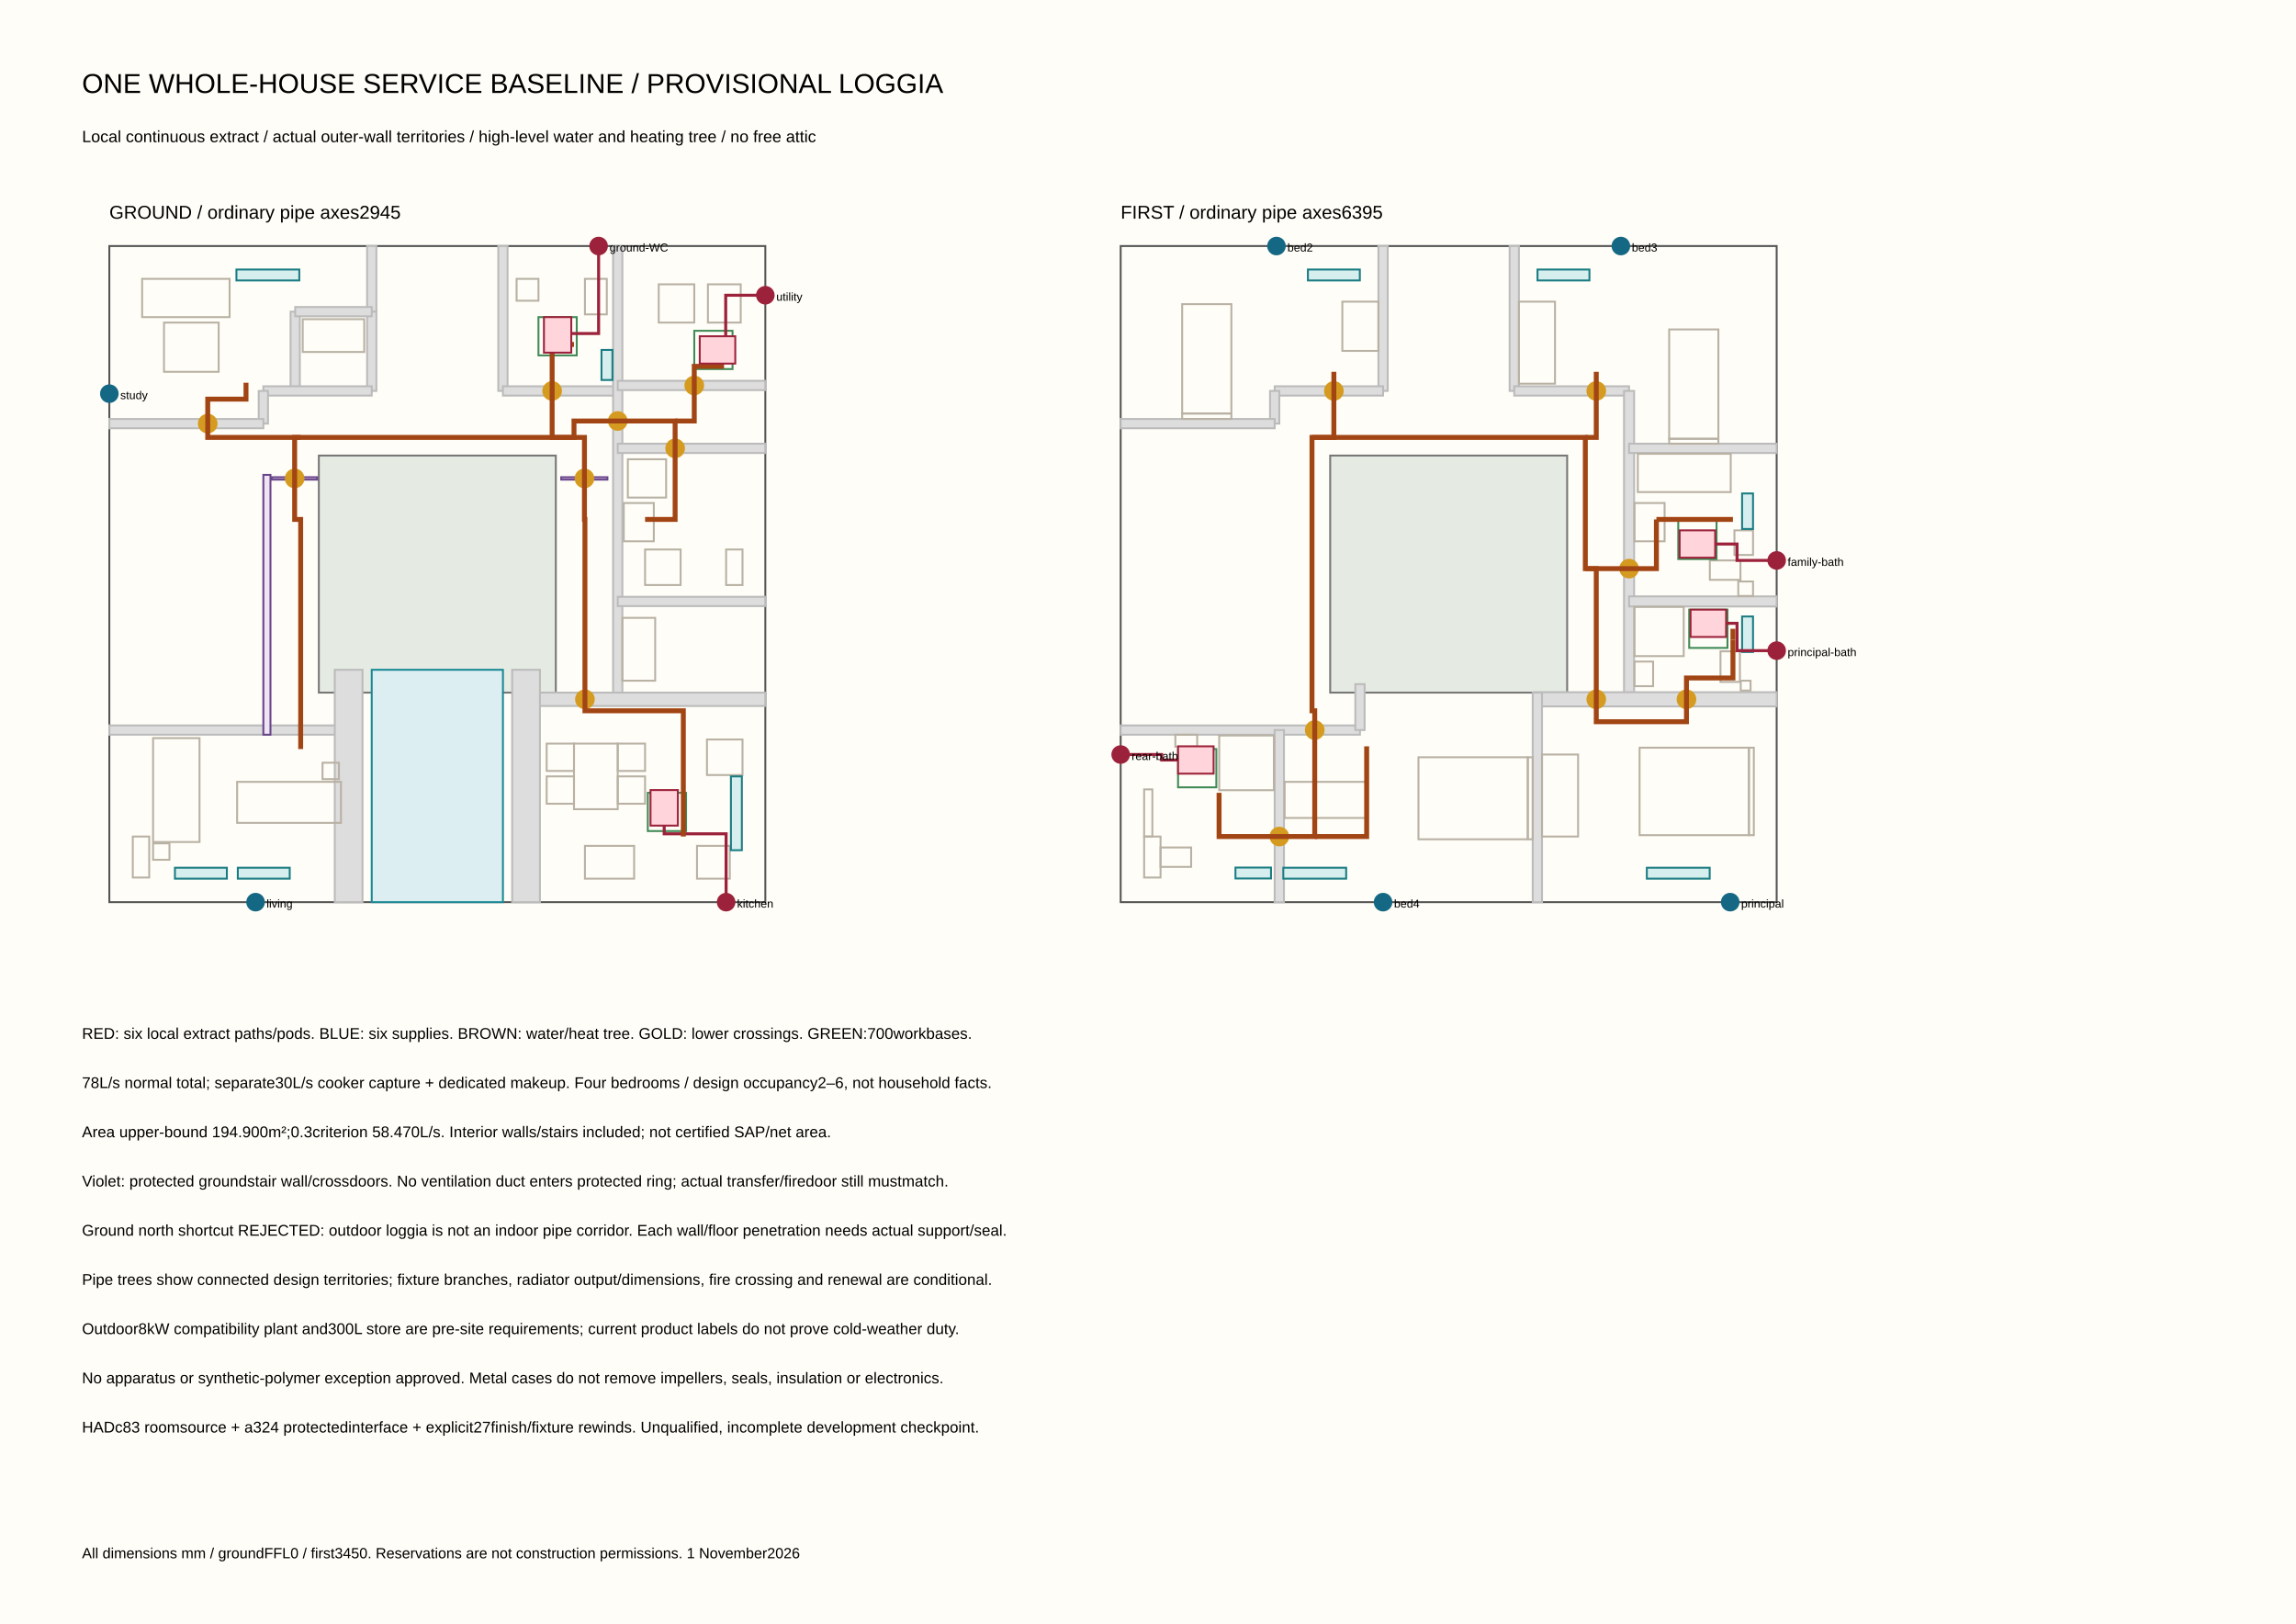
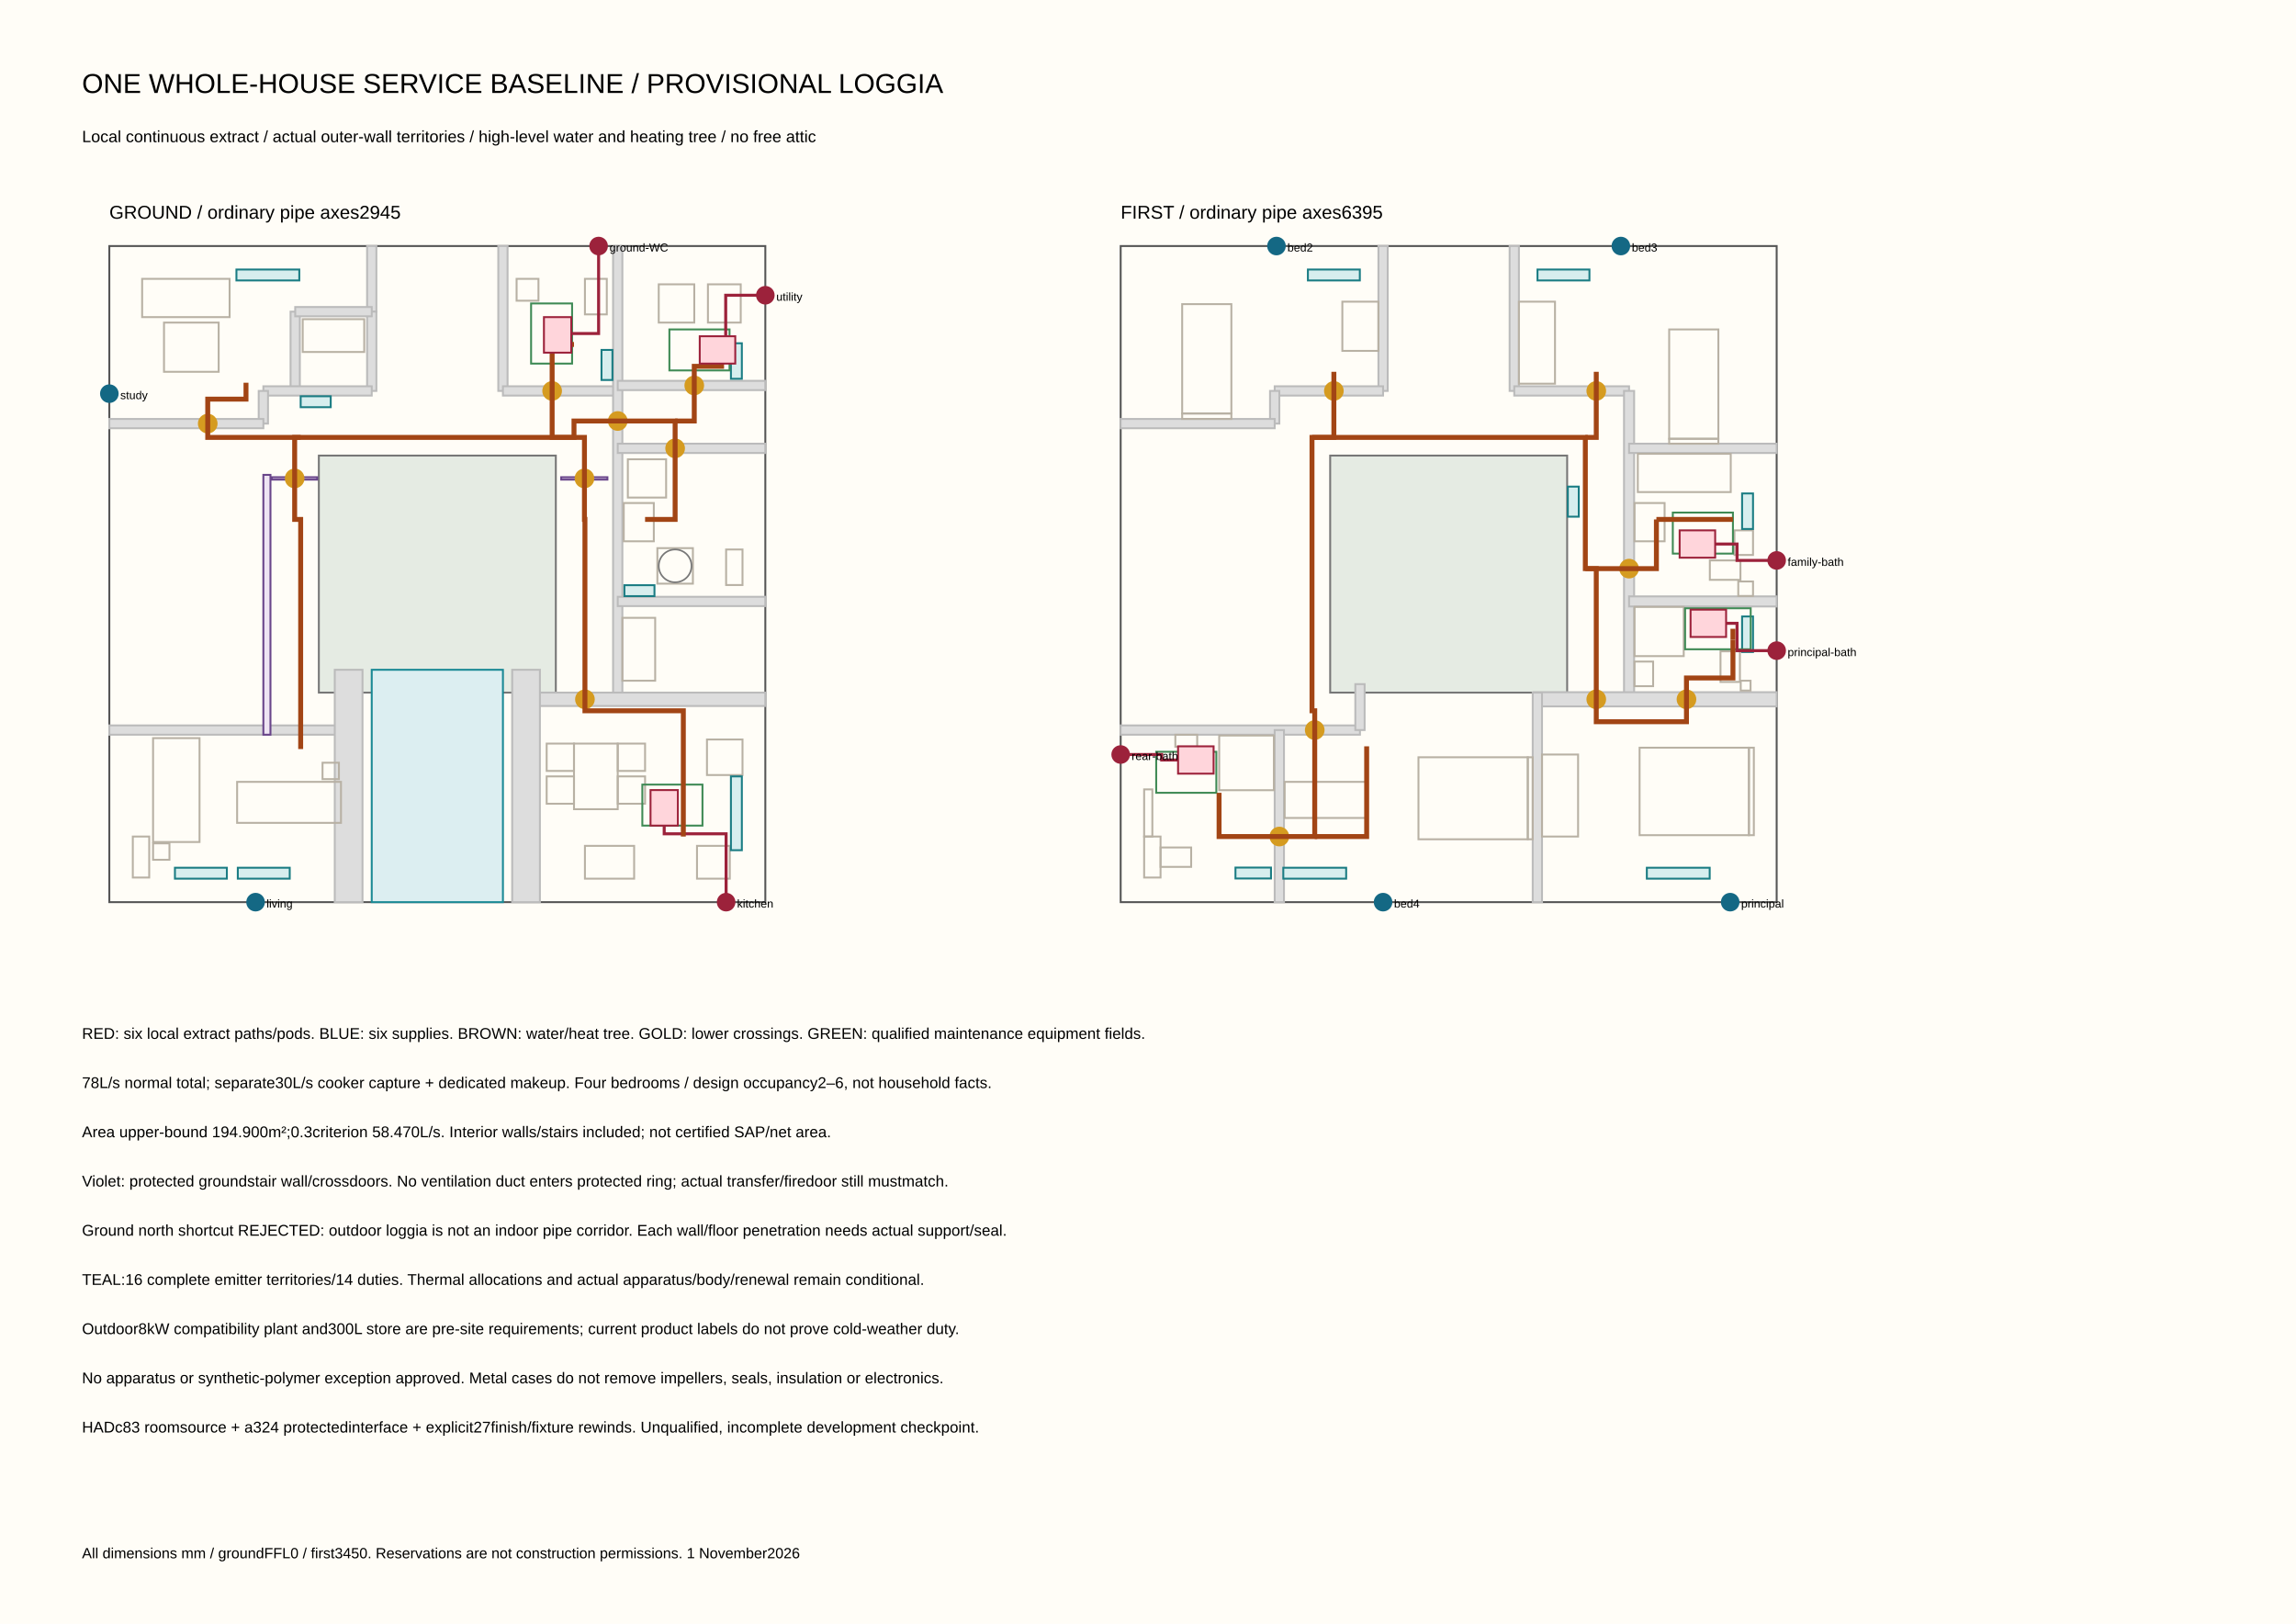
<svg xmlns="http://www.w3.org/2000/svg" width="420mm" height="297mm" viewBox="0 0 420 297">
  <rect width="420" height="297" fill="#fffdf7" />
  <text x="15" y="17" font-size="5" font-family="Arial">ONE WHOLE-HOUSE SERVICE BASELINE / PROVISIONAL LOGGIA</text>
  <text x="15" y="26" font-size="3" font-family="Arial">Local continuous extract / actual outer-wall territories / high-level water and heating tree / no free attic</text>
  <rect x="20.0" y="45.0" width="120.0" height="120.0" fill="none" stroke="#555" stroke-width="0.35" />
  <rect x="58.325" y="83.325" width="43.35" height="43.35" fill="#e5ebe3" stroke="#777" stroke-width="0.35" />
  <rect x="68.0" y="122.5" width="24.0" height="42.5" fill="#dceef1" stroke="#1b8995" stroke-width="0.35" />
  <rect x="67.15" y="45.0" width="1.7" height="12.0" fill="#ddd" stroke="#bbb" stroke-width="0.35" />
  <rect x="67.15" y="57.0" width="1.7" height="14.5" fill="#ddd" stroke="#bbb" stroke-width="0.35" />
  <rect x="53.15" y="57.0" width="1.7" height="14.5" fill="#ddd" stroke="#bbb" stroke-width="0.35" />
  <rect x="54.0" y="56.15" width="14.0" height="1.7" fill="#ddd" stroke="#bbb" stroke-width="0.35" />
  <rect x="48.175" y="70.65" width="19.825" height="1.7" fill="#ddd" stroke="#bbb" stroke-width="0.35" />
  <rect x="47.325" y="71.5" width="1.7" height="5.975" fill="#ddd" stroke="#bbb" stroke-width="0.35" />
  <rect x="20.0" y="76.625" width="28.175" height="1.7" fill="#ddd" stroke="#bbb" stroke-width="0.35" />
  <rect x="91.15" y="45.0" width="1.7" height="26.5" fill="#ddd" stroke="#bbb" stroke-width="0.35" />
  <rect x="92.0" y="70.65" width="21.0" height="1.7" fill="#ddd" stroke="#bbb" stroke-width="0.35" />
  <rect x="112.15" y="45.0" width="1.7" height="82.9" fill="#ddd" stroke="#bbb" stroke-width="0.35" />
  <rect x="113.0" y="69.65" width="27.0" height="1.7" fill="#ddd" stroke="#bbb" stroke-width="0.35" />
  <rect x="113.0" y="81.15" width="27.0" height="1.7" fill="#ddd" stroke="#bbb" stroke-width="0.35" />
  <rect x="113.0" y="109.15" width="27.0" height="1.7" fill="#ddd" stroke="#bbb" stroke-width="0.35" />
  <rect x="20.0" y="132.675" width="43.775" height="1.7" fill="#ddd" stroke="#bbb" stroke-width="0.35" />
  <rect x="95.525" y="126.675" width="44.475" height="2.45" fill="#ddd" stroke="#bbb" stroke-width="0.35" />
  <rect x="61.238" y="122.5" width="5.075" height="42.5" fill="#ddd" stroke="#bbb" stroke-width="0.35" />
  <rect x="93.688" y="122.5" width="5.075" height="42.5" fill="#ddd" stroke="#bbb" stroke-width="0.35" />
  <rect x="26.0" y="51.0" width="16.0" height="7.0" fill="none" stroke="#b8b1a4" stroke-width="0.35" />
  <rect x="30.0" y="59.0" width="10.0" height="9.0" fill="none" stroke="#b8b1a4" stroke-width="0.35" />
  <rect x="55.375" y="58.375" width="11.25" height="6.0" fill="none" stroke="#b8b1a4" stroke-width="0.35" />
  <rect x="107.0" y="51.0" width="4.0" height="6.5" fill="none" stroke="#b8b1a4" stroke-width="0.35" />
  <rect x="94.5" y="51.0" width="4.0" height="4.0" fill="none" stroke="#b8b1a4" stroke-width="0.35" />
  <rect x="114.85" y="84.0" width="7.0" height="7.0" fill="none" stroke="#b8b1a4" stroke-width="0.35" />
  <rect x="114.1" y="92.0" width="5.5" height="7.0" fill="none" stroke="#b8b1a4" stroke-width="0.35" />
  <rect x="113.85" y="113.0" width="6.0" height="11.5" fill="none" stroke="#b8b1a4" stroke-width="0.35" />
  <rect x="24.295" y="153.0" width="3.0" height="7.5" fill="none" stroke="#b8b1a4" stroke-width="0.35" />
  <rect x="28.0" y="135.0" width="8.5" height="19.0" fill="none" stroke="#b8b1a4" stroke-width="0.35" />
  <rect x="28.0" y="154.25" width="3.0" height="3.0" fill="none" stroke="#b8b1a4" stroke-width="0.35" />
  <rect x="43.375" y="143.0" width="19.0" height="7.5" fill="none" stroke="#b8b1a4" stroke-width="0.35" />
  <rect x="59.0" y="139.5" width="3.0" height="3.0" fill="none" stroke="#b8b1a4" stroke-width="0.35" />
  <rect x="105.0" y="136.0" width="8.0" height="12.0" fill="none" stroke="#b8b1a4" stroke-width="0.35" />
  <rect x="100.0" y="136.0" width="5.0" height="5.0" fill="none" stroke="#b8b1a4" stroke-width="0.35" />
  <rect x="100.0" y="142.0" width="5.0" height="5.0" fill="none" stroke="#b8b1a4" stroke-width="0.35" />
  <rect x="113.0" y="136.0" width="5.0" height="5.0" fill="none" stroke="#b8b1a4" stroke-width="0.35" />
  <rect x="113.0" y="142.0" width="5.0" height="5.0" fill="none" stroke="#b8b1a4" stroke-width="0.35" />
  <rect x="129.325" y="135.25" width="6.5" height="6.5" fill="none" stroke="#b8b1a4" stroke-width="0.35" />
  <rect x="107.0" y="154.705" width="9.0" height="6.0" fill="none" stroke="#b8b1a4" stroke-width="0.35" />
  <rect x="127.5" y="154.705" width="6.0" height="6.0" fill="none" stroke="#b8b1a4" stroke-width="0.35" />
  <rect x="120.5" y="52.0" width="6.5" height="7.0" fill="none" stroke="#b8b1a4" stroke-width="0.35" />
  <rect x="129.5" y="52.0" width="6.0" height="7.0" fill="none" stroke="#b8b1a4" stroke-width="0.35" />
-   <rect x="118.0" y="100.5" width="6.5" height="6.5" fill="none" stroke="#b8b1a4" stroke-width="0.35" />
+   <rect x="120.25" y="100.25" width="6.5" height="6.5" fill="none" stroke="#b8b1a4" stroke-width="0.35" />
  <rect x="132.825" y="100.5" width="3.0" height="6.5" fill="none" stroke="#b8b1a4" stroke-width="0.35" />
+   <circle cx="123.5" cy="103.5" r="3.0" stroke="#777" fill="none" stroke-width=".3" />
  <rect x="43.25" y="49.295" width="11.5" height="2.0" fill="#d7eeee" stroke="#1a7c83" stroke-width="0.35" />
  <rect x="32.0" y="158.705" width="9.5" height="2.0" fill="#d7eeee" stroke="#1a7c83" stroke-width="0.35" />
  <rect x="43.5" y="158.705" width="9.5" height="2.0" fill="#d7eeee" stroke="#1a7c83" stroke-width="0.35" />
  <rect x="133.705" y="142.0" width="2.0" height="13.5" fill="#d7eeee" stroke="#1a7c83" stroke-width="0.35" />
+   <rect x="133.705" y="62.78" width="2.0" height="6.5" fill="#d7eeee" stroke="#1a7c83" stroke-width="0.35" />
+   <rect x="114.22" y="107.03" width="5.5" height="2.0" fill="#d7eeee" stroke="#1a7c83" stroke-width="0.35" />
+   <rect x="55.0" y="72.475" width="5.5" height="2.0" fill="#d7eeee" stroke="#1a7c83" stroke-width="0.35" />
  <rect x="110.03" y="64.0" width="2.0" height="5.5" fill="#d7eeee" stroke="#1a7c83" stroke-width="0.35" />
  <rect x="48.175" y="86.85" width="1.3" height="47.525" fill="#eee4f3" stroke="#69458a" stroke-width="0.35" />
  <rect x="49.725" y="87.28" width="8.3" height="0.44" fill="#eee4f3" stroke="#69458a" stroke-width="0.35" />
  <rect x="102.663" y="87.28" width="8.45" height="0.44" fill="#eee4f3" stroke="#69458a" stroke-width="0.35" />
  <circle cx="53.9" cy="87.5" r="1.8" fill="#d59b20" />
  <circle cx="106.913" cy="87.5" r="1.8" fill="#d59b20" />
  <circle cx="113.0" cy="77.0" r="1.8" fill="#d59b20" />
  <circle cx="123.5" cy="82.0" r="1.8" fill="#d59b20" />
  <circle cx="127.0" cy="70.5" r="1.8" fill="#d59b20" />
  <circle cx="38.0" cy="77.475" r="1.8" fill="#d59b20" />
  <circle cx="101.0" cy="71.5" r="1.8" fill="#d59b20" />
  <circle cx="107.0" cy="127.9" r="1.8" fill="#d59b20" />
-   <rect x="98.5" y="58.0" width="7.0" height="7.0" fill="none" stroke="#3f8a55" stroke-width="0.35" />
+   <rect x="97.15" y="55.5" width="7.5" height="11.0" fill="none" stroke="#3f8a55" stroke-width="0.35" />
  <polyline points="102.0,61.0 104.0,61.0 109.5,61.0 109.5,45.0" stroke="#9c223b" stroke-width=".55" fill="none" />
-   <rect x="127.0" y="60.5" width="7.0" height="7.0" fill="none" stroke="#3f8a55" stroke-width="0.35" />
+   <rect x="122.45" y="60.25" width="11.0" height="7.5" fill="none" stroke="#3f8a55" stroke-width="0.35" />
  <polyline points="128.0,64.0 130.0,64.0 132.75,64.0 132.75,54.0 140.0,54.0" stroke="#9c223b" stroke-width=".55" fill="none" />
-   <rect x="118.5" y="145.0" width="7.0" height="7.0" fill="none" stroke="#3f8a55" stroke-width="0.35" />
+   <rect x="117.5" y="143.5" width="11.0" height="7.5" fill="none" stroke="#3f8a55" stroke-width="0.35" />
  <polyline points="121.5,144.5 121.5,146.5 121.5,152.5 132.825,152.5 132.825,165.0" stroke="#9c223b" stroke-width=".55" fill="none" />
  <polyline points="118.0,95.0 123.5,95.0 123.5,77.0 105.0,77.0 105.0,80.0 55.0,80.0 53.9,80.0 53.9,95.0 55.0,95.0 55.0,130.0 55.0,137.0" stroke="#a24515" stroke-width=".9" fill="none" />
  <polyline points="105.0,80.0 106.913,80.0 106.913,95.0 107.0,95.0 107.0,130.0 125.0,130.0 125.0,153.0" stroke="#a24515" stroke-width=".9" fill="none" />
  <polyline points="55.0,80.0 38.0,80.0 38.0,73.0 45.0,73.0 45.0,70.0" stroke="#a24515" stroke-width=".9" fill="none" />
  <polyline points="105.0,80.0 101.0,80.0 101.0,63.0 105.0,63.0" stroke="#a24515" stroke-width=".9" fill="none" />
  <polyline points="123.5,77.0 127.0,77.0 127.0,67.0 132.0,67.0 132.0,63.0" stroke="#a24515" stroke-width=".9" fill="none" />
  <rect x="99.5" y="58.0" width="5.0" height="6.5" fill="#ffd5db" stroke="#9c223b" stroke-width="0.35" />
  <circle cx="109.5" cy="45.0" r="1.7" fill="#9c223b" />
  <text x="111.5" y="46.0" font-size="2.1" font-family="Arial">ground-WC</text>
  <rect x="128.0" y="61.5" width="6.5" height="5.0" fill="#ffd5db" stroke="#9c223b" stroke-width="0.35" />
  <circle cx="140.0" cy="54.0" r="1.7" fill="#9c223b" />
  <text x="142.0" y="55.0" font-size="2.1" font-family="Arial">utility</text>
  <rect x="119.0" y="144.5" width="5.0" height="6.5" fill="#ffd5db" stroke="#9c223b" stroke-width="0.35" />
  <circle cx="132.825" cy="165.0" r="1.7" fill="#9c223b" />
  <text x="134.825" y="166.0" font-size="2.1" font-family="Arial">kitchen</text>
  <circle cx="20.0" cy="72.0" r="1.7" fill="#146884" />
  <text x="22.0" y="73.0" font-size="2.1" font-family="Arial">study</text>
  <circle cx="46.75" cy="165.0" r="1.7" fill="#146884" />
  <text x="48.75" y="166.0" font-size="2.1" font-family="Arial">living</text>
  <text x="20" y="40" font-size="3.4" font-family="Arial">GROUND / ordinary pipe axes2945</text>
  <rect x="205.0" y="45.0" width="120.0" height="120.0" fill="none" stroke="#555" stroke-width="0.35" />
  <rect x="243.325" y="83.325" width="43.35" height="43.35" fill="#e5ebe3" stroke="#777" stroke-width="0.35" />
  <rect x="252.15" y="45.0" width="1.7" height="26.5" fill="#ddd" stroke="#bbb" stroke-width="0.35" />
  <rect x="233.175" y="70.65" width="19.825" height="1.7" fill="#ddd" stroke="#bbb" stroke-width="0.35" />
  <rect x="232.325" y="71.5" width="1.7" height="5.975" fill="#ddd" stroke="#bbb" stroke-width="0.35" />
  <rect x="205.0" y="76.625" width="28.175" height="1.7" fill="#ddd" stroke="#bbb" stroke-width="0.35" />
  <rect x="276.15" y="45.0" width="1.7" height="26.5" fill="#ddd" stroke="#bbb" stroke-width="0.35" />
  <rect x="277.0" y="70.65" width="21.0" height="1.7" fill="#ddd" stroke="#bbb" stroke-width="0.35" />
  <rect x="297.075" y="71.5" width="1.85" height="56.4" fill="#ddd" stroke="#bbb" stroke-width="0.35" />
  <rect x="298.0" y="81.15" width="27.0" height="1.7" fill="#ddd" stroke="#bbb" stroke-width="0.35" />
  <rect x="298.0" y="109.075" width="27.0" height="1.85" fill="#ddd" stroke="#bbb" stroke-width="0.35" />
  <rect x="205.0" y="132.675" width="43.775" height="1.7" fill="#ddd" stroke="#bbb" stroke-width="0.35" />
  <rect x="247.925" y="125.125" width="1.7" height="8.4" fill="#ddd" stroke="#bbb" stroke-width="0.35" />
  <rect x="280.525" y="126.6" width="44.475" height="2.6" fill="#ddd" stroke="#bbb" stroke-width="0.35" />
  <rect x="280.375" y="126.675" width="1.7" height="38.325" fill="#ddd" stroke="#bbb" stroke-width="0.35" />
  <rect x="233.175" y="133.525" width="1.7" height="31.475" fill="#ddd" stroke="#bbb" stroke-width="0.35" />
  <rect x="216.25" y="55.625" width="9.0" height="20.0" fill="none" stroke="#b8b1a4" stroke-width="0.35" />
  <rect x="216.25" y="75.625" width="9.0" height="1.0" fill="none" stroke="#b8b1a4" stroke-width="0.35" />
  <rect x="245.55" y="55.175" width="6.6" height="9.0" fill="none" stroke="#b8b1a4" stroke-width="0.35" />
  <rect x="305.337" y="60.25" width="9.0" height="20.0" fill="none" stroke="#b8b1a4" stroke-width="0.35" />
  <rect x="305.337" y="80.25" width="9.0" height="0.9" fill="none" stroke="#b8b1a4" stroke-width="0.35" />
  <rect x="277.85" y="55.175" width="6.6" height="15.0" fill="none" stroke="#b8b1a4" stroke-width="0.35" />
  <rect x="259.475" y="138.5" width="20.0" height="15.0" fill="none" stroke="#b8b1a4" stroke-width="0.35" />
  <rect x="279.475" y="138.5" width="0.9" height="15.0" fill="none" stroke="#b8b1a4" stroke-width="0.35" />
  <rect x="235.0" y="143.0" width="15.0" height="6.6" fill="none" stroke="#b8b1a4" stroke-width="0.35" />
  <rect x="299.925" y="136.75" width="20.0" height="16.0" fill="none" stroke="#b8b1a4" stroke-width="0.35" />
  <rect x="319.925" y="136.75" width="0.9" height="16.0" fill="none" stroke="#b8b1a4" stroke-width="0.35" />
  <rect x="282.075" y="138.0" width="6.6" height="15.0" fill="none" stroke="#b8b1a4" stroke-width="0.35" />
  <rect x="223.025" y="134.525" width="10.0" height="10.0" fill="none" stroke="#b8b1a4" stroke-width="0.35" />
  <rect x="212.295" y="155.0" width="5.6" height="3.55" fill="none" stroke="#b8b1a4" stroke-width="0.35" />
  <rect x="215.0" y="134.375" width="4.0" height="2.2" fill="none" stroke="#b8b1a4" stroke-width="0.35" />
  <rect x="209.295" y="153.0" width="3.0" height="7.5" fill="none" stroke="#b8b1a4" stroke-width="0.35" />
  <rect x="209.295" y="144.375" width="1.5" height="8.625" fill="none" stroke="#b8b1a4" stroke-width="0.35" />
  <rect x="299.0" y="111.0" width="9.0" height="9.0" fill="none" stroke="#b8b1a4" stroke-width="0.35" />
  <rect x="314.725" y="119.125" width="3.55" height="5.6" fill="none" stroke="#b8b1a4" stroke-width="0.35" />
  <rect x="299.0" y="121.0" width="3.4" height="4.5" fill="none" stroke="#b8b1a4" stroke-width="0.35" />
  <rect x="318.425" y="124.5" width="1.8" height="1.8" fill="none" stroke="#b8b1a4" stroke-width="0.35" />
  <rect x="312.775" y="102.5" width="5.6" height="3.55" fill="none" stroke="#b8b1a4" stroke-width="0.35" />
  <rect x="317.275" y="97.0" width="3.4" height="4.5" fill="none" stroke="#b8b1a4" stroke-width="0.35" />
  <rect x="299.6" y="83.0" width="17.0" height="7.0" fill="none" stroke="#b8b1a4" stroke-width="0.35" />
  <rect x="317.975" y="106.35" width="2.7" height="2.65" fill="none" stroke="#b8b1a4" stroke-width="0.35" />
  <rect x="299.0" y="92.0" width="5.5" height="7.0" fill="none" stroke="#b8b1a4" stroke-width="0.35" />
  <rect x="239.25" y="49.295" width="9.5" height="2.0" fill="#d7eeee" stroke="#1a7c83" stroke-width="0.35" />
  <rect x="281.25" y="49.295" width="9.5" height="2.0" fill="#d7eeee" stroke="#1a7c83" stroke-width="0.35" />
  <rect x="234.75" y="158.705" width="11.5" height="2.0" fill="#d7eeee" stroke="#1a7c83" stroke-width="0.35" />
  <rect x="301.25" y="158.705" width="11.5" height="2.0" fill="#d7eeee" stroke="#1a7c83" stroke-width="0.35" />
  <rect x="226.0" y="158.675" width="6.5" height="2.0" fill="#d7eeee" stroke="#1a7c83" stroke-width="0.35" />
  <rect x="318.675" y="90.25" width="2.0" height="6.5" fill="#d7eeee" stroke="#1a7c83" stroke-width="0.35" />
  <rect x="318.675" y="112.75" width="2.0" height="6.5" fill="#d7eeee" stroke="#1a7c83" stroke-width="0.35" />
+   <rect x="286.8" y="89.0" width="2.0" height="5.5" fill="#d7eeee" stroke="#1a7c83" stroke-width="0.35" />
  <circle cx="298.0" cy="104.0" r="1.8" fill="#d59b20" />
  <circle cx="244.0" cy="71.5" r="1.8" fill="#d59b20" />
  <circle cx="292.0" cy="71.5" r="1.8" fill="#d59b20" />
  <circle cx="240.5" cy="133.525" r="1.8" fill="#d59b20" />
  <circle cx="234.025" cy="153.0" r="1.8" fill="#d59b20" />
  <circle cx="292.0" cy="127.9" r="1.8" fill="#d59b20" />
  <circle cx="308.5" cy="127.9" r="1.8" fill="#d59b20" />
-   <rect x="215.5" y="137.0" width="7.0" height="7.0" fill="none" stroke="#3f8a55" stroke-width="0.35" />
+   <rect x="211.5" y="137.5" width="11.0" height="7.5" fill="none" stroke="#3f8a55" stroke-width="0.35" />
  <polyline points="222.0,139.0 212.5,139.0 212.5,138.0 205.0,138.0" stroke="#9c223b" stroke-width=".55" fill="none" />
-   <rect x="307.0" y="95.25" width="7.0" height="7.0" fill="none" stroke="#3f8a55" stroke-width="0.35" />
+   <rect x="306.0" y="93.75" width="11.0" height="7.5" fill="none" stroke="#3f8a55" stroke-width="0.35" />
  <polyline points="313.75,99.5 317.75,99.5 317.75,102.5 325.0,102.5" stroke="#9c223b" stroke-width=".55" fill="none" />
-   <rect x="309.0" y="111.5" width="7.0" height="7.0" fill="none" stroke="#3f8a55" stroke-width="0.35" />
+   <rect x="308.25" y="111.25" width="12.0" height="7.5" fill="none" stroke="#3f8a55" stroke-width="0.35" />
  <polyline points="315.75,114.0 317.75,114.0 317.75,119.0 317.75,119.0 325.0,119.0" stroke="#9c223b" stroke-width=".55" fill="none" />
  <polyline points="303.0,95.0 303.0,104.0 290.0,104.0 290.0,80.0 240.0,80.0 240.0,130.0 240.5,130.0 240.5,153.0 223.0,153.0 223.0,145.0" stroke="#a24515" stroke-width=".9" fill="none" />
  <polyline points="290.0,104.0 292.0,104.0 292.0,132.0 308.5,132.0 308.5,124.0 317.0,124.0 317.0,117.0" stroke="#a24515" stroke-width=".9" fill="none" />
  <polyline points="240.5,153.0 250.0,153.0 250.0,136.5" stroke="#a24515" stroke-width=".9" fill="none" />
  <polyline points="240.0,80.0 244.0,80.0 244.0,68.0" stroke="#a24515" stroke-width=".9" fill="none" />
  <polyline points="290.0,80.0 292.0,80.0 292.0,68.0" stroke="#a24515" stroke-width=".9" fill="none" />
  <polyline points="303.0,95.0 317.0,95.0" stroke="#a24515" stroke-width=".9" fill="none" />
  <polyline points="317.0,117.0 317.0,115.0" stroke="#a24515" stroke-width=".9" fill="none" />
  <rect x="215.5" y="136.5" width="6.5" height="5.0" fill="#ffd5db" stroke="#9c223b" stroke-width="0.35" />
  <circle cx="205.0" cy="138.0" r="1.7" fill="#9c223b" />
  <text x="207.0" y="139.0" font-size="2.1" font-family="Arial">rear-bath</text>
  <rect x="307.25" y="97.0" width="6.5" height="5.0" fill="#ffd5db" stroke="#9c223b" stroke-width="0.35" />
  <circle cx="325.0" cy="102.5" r="1.7" fill="#9c223b" />
  <text x="327.0" y="103.5" font-size="2.1" font-family="Arial">family-bath</text>
  <rect x="309.25" y="111.5" width="6.5" height="5.0" fill="#ffd5db" stroke="#9c223b" stroke-width="0.35" />
  <circle cx="325.0" cy="119.0" r="1.7" fill="#9c223b" />
  <text x="327.0" y="120.0" font-size="2.1" font-family="Arial">principal-bath</text>
  <circle cx="233.5" cy="45.0" r="1.7" fill="#146884" />
  <text x="235.5" y="46.0" font-size="2.1" font-family="Arial">bed2</text>
  <circle cx="296.5" cy="45.0" r="1.7" fill="#146884" />
  <text x="298.5" y="46.0" font-size="2.1" font-family="Arial">bed3</text>
  <circle cx="253.0" cy="165.0" r="1.7" fill="#146884" />
  <text x="255.0" y="166.0" font-size="2.1" font-family="Arial">bed4</text>
  <circle cx="316.5" cy="165.0" r="1.7" fill="#146884" />
  <text x="318.5" y="166.0" font-size="2.1" font-family="Arial">principal</text>
  <text x="205" y="40" font-size="3.4" font-family="Arial">FIRST / ordinary pipe axes6395</text>
-   <text x="15" y="190" font-size="2.85" font-family="Arial">RED: six local extract paths/pods. BLUE: six supplies. BROWN: water/heat tree. GOLD: lower crossings. GREEN:700workbases.</text>
+   <text x="15" y="190" font-size="2.85" font-family="Arial">RED: six local extract paths/pods. BLUE: six supplies. BROWN: water/heat tree. GOLD: lower crossings. GREEN: qualified maintenance equipment fields.</text>
  <text x="15" y="199" font-size="2.85" font-family="Arial">78L/s normal total; separate30L/s cooker capture + dedicated makeup. Four bedrooms / design occupancy2–6, not household facts.</text>
  <text x="15" y="208" font-size="2.85" font-family="Arial">Area upper-bound 194.900m²;0.3criterion 58.470L/s. Interior walls/stairs included; not certified SAP/net area.</text>
  <text x="15" y="217" font-size="2.85" font-family="Arial">Violet: protected groundstair wall/crossdoors. No ventilation duct enters protected ring; actual transfer/firedoor still mustmatch.</text>
  <text x="15" y="226" font-size="2.85" font-family="Arial">Ground north shortcut REJECTED: outdoor loggia is not an indoor pipe corridor. Each wall/floor penetration needs actual support/seal.</text>
-   <text x="15" y="235" font-size="2.85" font-family="Arial">Pipe trees show connected design territories; fixture branches, radiator output/dimensions, fire crossing and renewal are conditional.</text>
+   <text x="15" y="235" font-size="2.85" font-family="Arial">TEAL:16 complete emitter territories/14 duties. Thermal allocations and actual apparatus/body/renewal remain conditional.</text>
  <text x="15" y="244" font-size="2.85" font-family="Arial">Outdoor8kW compatibility plant and300L store are pre-site requirements; current product labels do not prove cold-weather duty.</text>
  <text x="15" y="253" font-size="2.85" font-family="Arial">No apparatus or synthetic-polymer exception approved. Metal cases do not remove impellers, seals, insulation or electronics.</text>
  <text x="15" y="262" font-size="2.85" font-family="Arial">HADc83 roomsource + a324 protectedinterface + explicit27finish/fixture rewinds. Unqualified, incomplete development checkpoint.</text>
  <text x="15" y="285" font-size="2.7" font-family="Arial">All dimensions mm / groundFFL0 / first3450. Reservations are not construction permissions. 1 November2026</text>
</svg>
